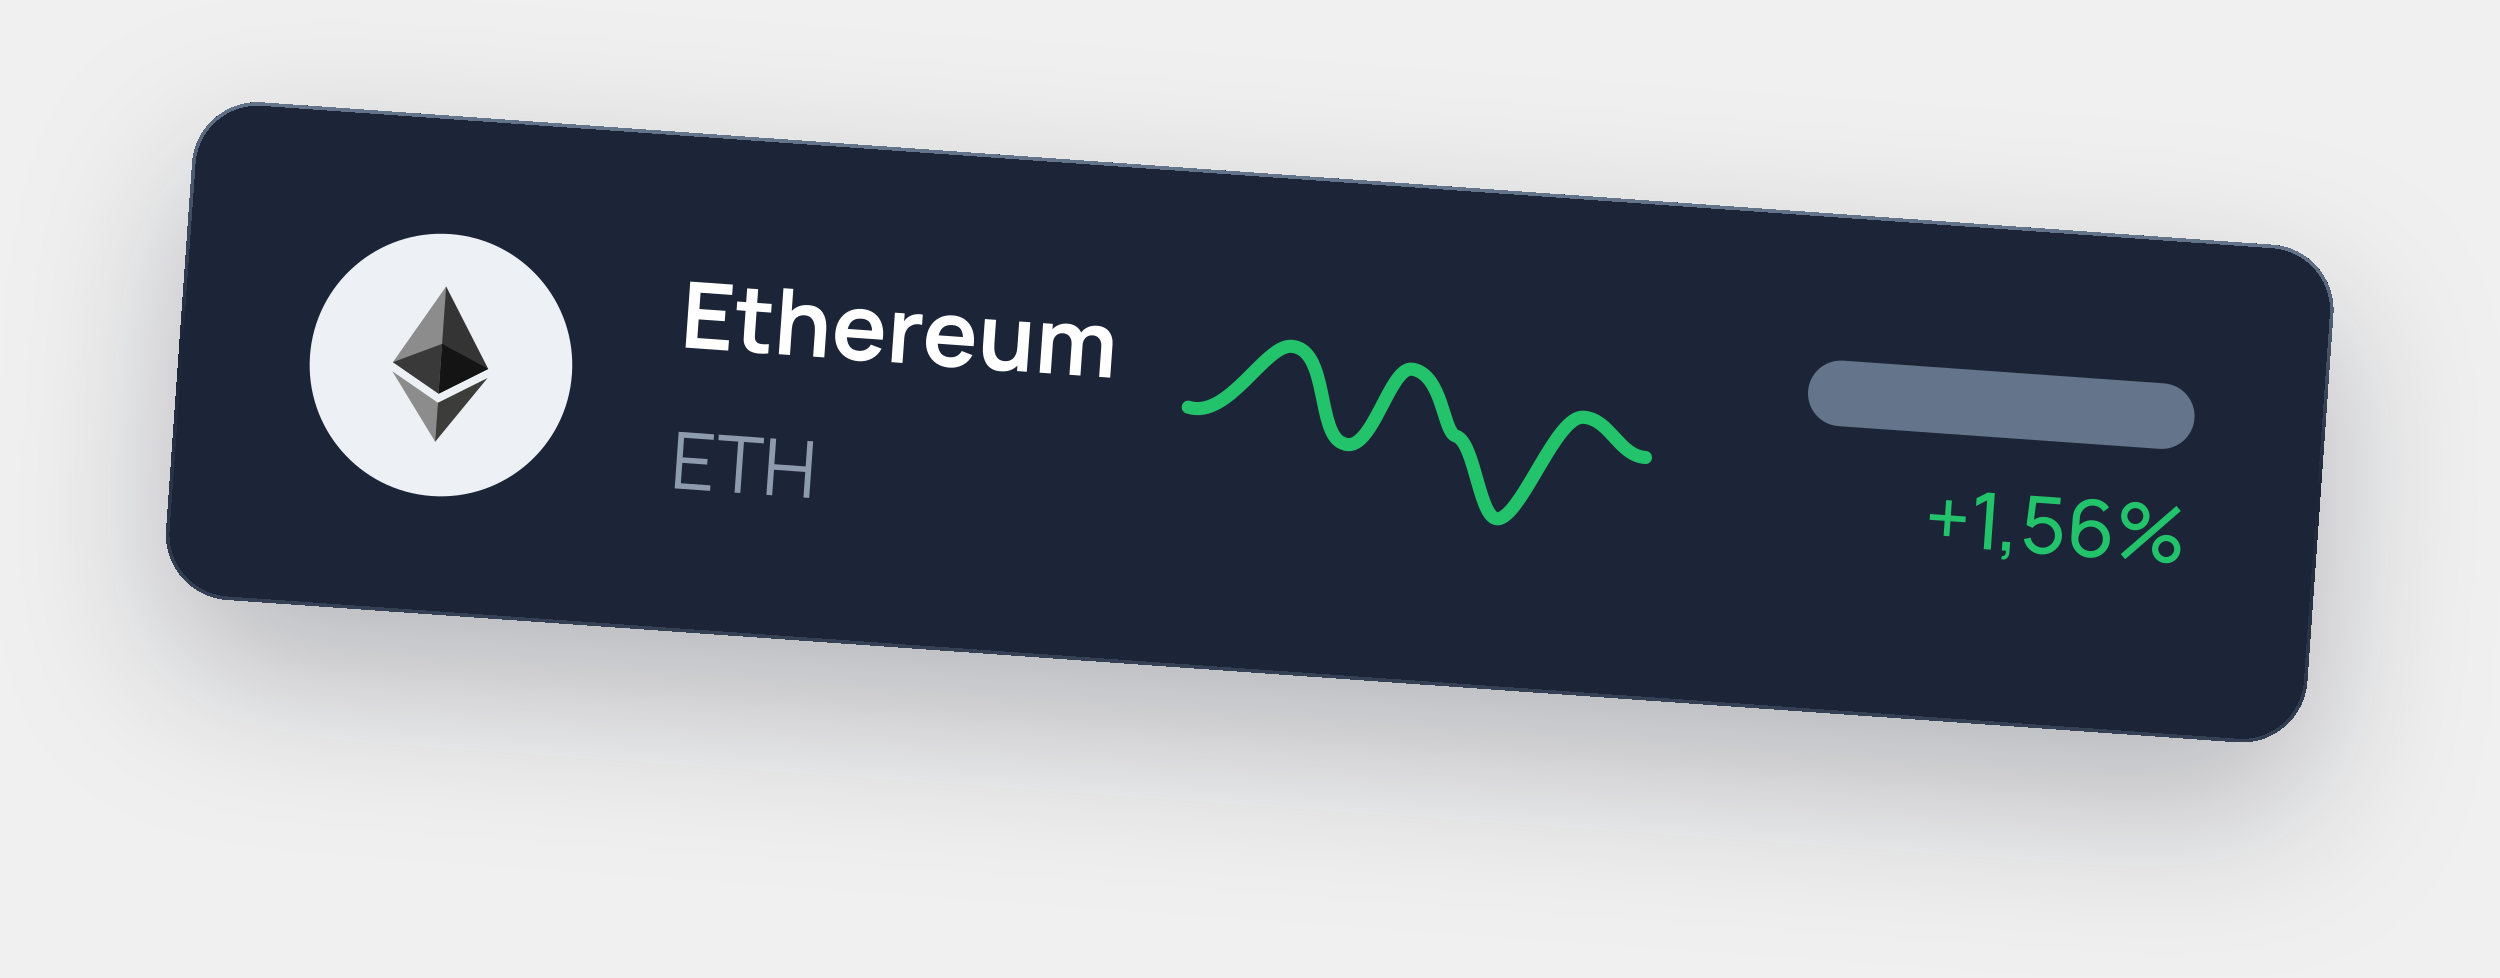
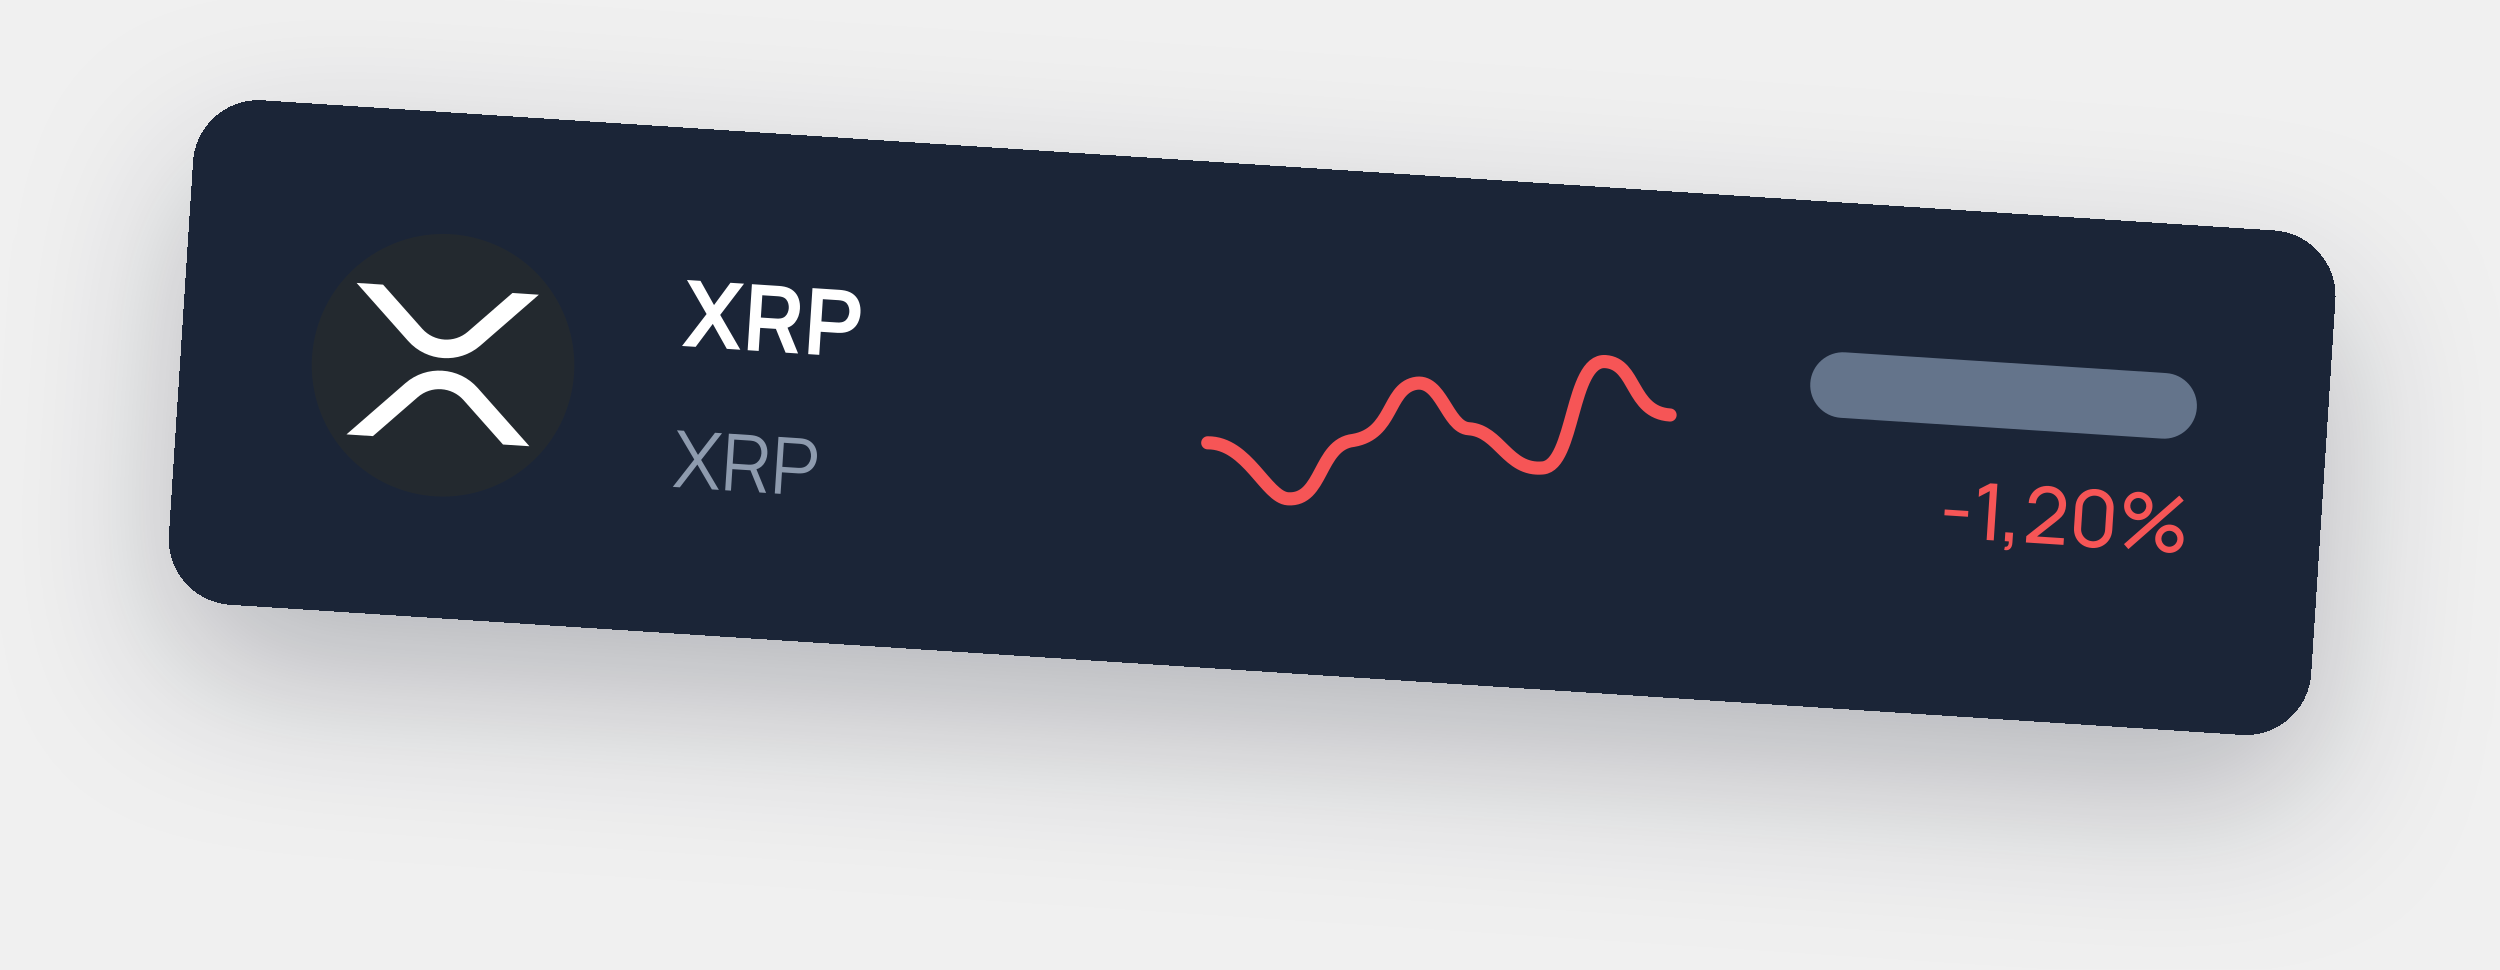
- <svg xmlns="http://www.w3.org/2000/svg" width="348" height="136" viewBox="0 0 348 136" fill="none">
-   <g filter="url(#filter0_d_5100_42202)">
-     <rect x="27.37" y="13.592" width="298.836" height="69.454" rx="9.139" transform="rotate(4.05 27.3701 13.5925)" fill="#1B2537" shape-rendering="crispEdges" />
-     <rect x="27.602" y="13.86" width="298.336" height="68.954" rx="8.889" transform="rotate(4.05 27.6018 13.8596)" stroke="url(#paint0_linear_5100_42202)" stroke-width="0.5" shape-rendering="crispEdges" />
-     <circle cx="61.381" cy="50.815" r="18.277" transform="rotate(4.05 61.3809 50.8147)" fill="#EDF0F4" />
-     <path d="M62.105 39.872L61.926 40.355L60.913 54.649L61.048 54.804L67.961 51.351L62.105 39.872Z" fill="#343434" />
-     <path d="M62.105 39.872L54.691 50.412L61.048 54.803L61.539 47.865L62.105 39.872Z" fill="#8C8C8C" />
-     <path d="M60.959 56.06L60.871 56.154L60.51 61.246L60.575 61.49L67.876 52.61L60.959 56.06Z" fill="#3C3C3B" />
-     <path d="M60.575 61.49L60.959 56.06L54.602 51.67L60.575 61.49Z" fill="#8C8C8C" />
-     <path d="M61.048 54.803L67.961 51.351L61.54 47.865L61.048 54.803Z" fill="#141414" />
-     <path d="M54.691 50.412L61.048 54.804L61.54 47.866L54.691 50.412Z" fill="#393939" />
-     <path d="M95.432 48.386L96.083 39.197L102.017 39.617L101.915 41.059L97.519 40.748L97.358 43.014L100.989 43.27L100.887 44.713L97.256 44.456L97.072 47.053L101.469 47.364L101.367 48.806L95.432 48.386ZM106.937 49.2C106.476 49.253 106.027 49.258 105.589 49.214C105.156 49.175 104.772 49.069 104.438 48.895C104.105 48.718 103.86 48.459 103.705 48.119C103.568 47.81 103.507 47.5 103.52 47.189C103.534 46.877 103.554 46.526 103.582 46.135L104.006 40.143L105.538 40.251L105.12 46.154C105.1 46.43 105.085 46.673 105.075 46.882C105.068 47.091 105.101 47.264 105.173 47.402C105.308 47.668 105.542 47.828 105.876 47.881C106.21 47.935 106.594 47.945 107.028 47.911L106.937 49.2ZM102.535 43.175L102.62 41.969L107.425 42.309L107.34 43.515L102.535 43.175ZM113.186 49.643L113.421 46.325C113.436 46.108 113.438 45.866 113.427 45.6C113.416 45.335 113.364 45.077 113.27 44.826C113.181 44.572 113.034 44.358 112.828 44.186C112.627 44.013 112.343 43.914 111.977 43.888C111.781 43.874 111.586 43.892 111.39 43.943C111.194 43.993 111.011 44.091 110.843 44.238C110.679 44.38 110.54 44.584 110.428 44.849C110.315 45.111 110.244 45.452 110.214 45.873L109.329 45.419C109.371 44.832 109.521 44.309 109.78 43.848C110.044 43.388 110.407 43.033 110.869 42.784C111.331 42.53 111.886 42.426 112.533 42.472C113.043 42.508 113.458 42.623 113.778 42.816C114.098 43.01 114.346 43.246 114.523 43.523C114.7 43.801 114.825 44.092 114.898 44.396C114.97 44.701 115.01 44.988 115.016 45.258C115.027 45.524 115.027 45.739 115.015 45.905L114.743 49.753L113.186 49.643ZM108.406 49.305L109.057 40.116L110.429 40.213L110.086 45.05L110.271 45.063L109.963 49.415L108.406 49.305ZM119.527 50.284C118.83 50.235 118.228 50.041 117.722 49.701C117.216 49.362 116.833 48.914 116.573 48.356C116.317 47.8 116.214 47.172 116.264 46.475C116.317 45.722 116.508 45.079 116.836 44.547C117.165 44.01 117.598 43.606 118.134 43.337C118.67 43.067 119.277 42.956 119.953 43.004C120.668 43.054 121.262 43.265 121.736 43.636C122.215 44.004 122.554 44.5 122.753 45.126C122.952 45.751 122.993 46.474 122.875 47.296L121.35 47.188L121.39 46.626C121.439 45.877 121.345 45.321 121.11 44.958C120.875 44.595 120.479 44.394 119.922 44.355C119.292 44.31 118.81 44.472 118.476 44.842C118.143 45.208 117.949 45.765 117.896 46.513C117.847 47.211 117.962 47.762 118.241 48.167C118.52 48.571 118.953 48.794 119.54 48.836C119.919 48.863 120.25 48.803 120.534 48.656C120.823 48.506 121.053 48.276 121.224 47.968L122.71 48.535C122.403 49.137 121.96 49.591 121.383 49.896C120.81 50.202 120.191 50.331 119.527 50.284ZM117.381 46.907L117.463 45.745L122.204 46.081L122.122 47.242L117.381 46.907ZM124.085 50.415L124.573 43.523L125.932 43.619L125.813 45.297L125.663 45.069C125.764 44.845 125.892 44.645 126.045 44.467C126.204 44.286 126.387 44.141 126.596 44.032C126.774 43.929 126.968 43.853 127.176 43.804C127.39 43.75 127.605 43.725 127.823 43.727C128.041 43.726 128.251 43.749 128.453 43.798L128.351 45.233C128.151 45.16 127.916 45.124 127.647 45.126C127.382 45.129 127.138 45.186 126.916 45.299C126.696 45.398 126.511 45.533 126.362 45.702C126.218 45.871 126.105 46.069 126.025 46.294C125.945 46.515 125.896 46.757 125.877 47.021L125.629 50.524L124.085 50.415ZM132.178 51.18C131.48 51.131 130.878 50.936 130.372 50.597C129.866 50.258 129.483 49.809 129.223 49.252C128.967 48.695 128.864 48.068 128.914 47.37C128.967 46.617 129.158 45.975 129.486 45.442C129.815 44.905 130.248 44.502 130.784 44.232C131.32 43.962 131.927 43.851 132.603 43.899C133.318 43.95 133.912 44.161 134.386 44.532C134.865 44.9 135.204 45.396 135.403 46.021C135.602 46.647 135.643 47.37 135.525 48.191L134 48.083L134.04 47.522C134.089 46.773 133.995 46.217 133.76 45.854C133.525 45.491 133.129 45.29 132.572 45.25C131.942 45.206 131.46 45.368 131.126 45.738C130.793 46.103 130.599 46.66 130.546 47.409C130.497 48.107 130.612 48.658 130.891 49.062C131.17 49.467 131.603 49.69 132.19 49.732C132.569 49.758 132.9 49.699 133.184 49.552C133.473 49.401 133.703 49.172 133.874 48.863L135.361 49.43C135.053 50.033 134.61 50.486 134.033 50.792C133.46 51.098 132.841 51.227 132.178 51.18ZM130.031 47.802L130.113 46.641L134.854 46.977L134.772 48.138L130.031 47.802ZM139.306 51.691C138.795 51.655 138.38 51.54 138.06 51.346C137.74 51.153 137.492 50.917 137.315 50.64C137.138 50.362 137.013 50.071 136.941 49.767C136.868 49.462 136.826 49.177 136.815 48.911C136.809 48.641 136.811 48.423 136.823 48.258L137.096 44.41L138.653 44.52L138.418 47.838C138.403 48.051 138.4 48.292 138.411 48.562C138.422 48.828 138.472 49.088 138.561 49.343C138.655 49.593 138.802 49.804 139.004 49.977C139.21 50.15 139.495 50.249 139.861 50.275C140.057 50.289 140.253 50.27 140.449 50.22C140.645 50.17 140.825 50.074 140.989 49.931C141.157 49.785 141.298 49.579 141.411 49.313C141.524 49.048 141.595 48.706 141.624 48.29L142.509 48.743C142.468 49.331 142.315 49.854 142.052 50.314C141.793 50.775 141.432 51.132 140.969 51.386C140.507 51.635 139.952 51.737 139.306 51.691ZM141.572 51.653L141.724 49.515L141.538 49.502L141.875 44.748L143.419 44.857L142.931 51.749L141.572 51.653ZM153 52.462L153.297 48.276C153.33 47.804 153.239 47.428 153.024 47.147C152.809 46.863 152.502 46.706 152.102 46.678C151.855 46.66 151.63 46.702 151.426 46.803C151.222 46.9 151.055 47.055 150.925 47.268C150.795 47.477 150.719 47.732 150.697 48.034L150.043 47.584C150.073 47.107 150.209 46.696 150.451 46.349C150.698 45.999 151.016 45.735 151.405 45.557C151.794 45.38 152.218 45.307 152.677 45.34C153.439 45.394 154.005 45.665 154.377 46.153C154.753 46.637 154.915 47.251 154.862 47.996L154.538 52.571L153 52.462ZM144.711 51.875L145.199 44.983L146.559 45.08L146.407 47.217L146.599 47.231L146.262 51.985L144.711 51.875ZM148.866 52.169L149.161 48.002C149.195 47.522 149.104 47.139 148.889 46.854C148.674 46.57 148.365 46.413 147.96 46.385C147.569 46.357 147.245 46.469 146.988 46.72C146.735 46.971 146.593 47.312 146.562 47.741L145.906 47.233C145.937 46.786 146.077 46.392 146.323 46.051C146.57 45.709 146.887 45.449 147.276 45.272C147.669 45.09 148.1 45.016 148.568 45.049C149.083 45.085 149.505 45.226 149.834 45.472C150.167 45.714 150.405 46.03 150.549 46.42C150.697 46.807 150.754 47.237 150.72 47.709L150.397 52.278L148.866 52.169Z" fill="white" />
-     <path d="M93.917 67.983L94.474 60.107L99.397 60.456L99.342 61.227L95.224 60.935L95.031 63.659L98.493 63.904L98.439 64.675L94.976 64.43L94.775 67.269L98.894 67.561L98.839 68.332L93.917 67.983ZM102.25 68.573L102.753 61.468L100.002 61.274L100.057 60.502L106.363 60.949L106.309 61.72L103.557 61.525L103.054 68.63L102.25 68.573ZM106.683 68.887L107.24 61.011L108.044 61.068L107.793 64.618L112.147 64.926L112.398 61.376L113.197 61.433L112.639 69.309L111.84 69.252L112.092 65.697L107.738 65.389L107.487 68.944L106.683 68.887Z" fill="#8E9BAE" />
-     <path d="M165.408 56.679C170.983 58.456 176.056 47.94 179.785 48.204C185.004 48.574 183.254 60.337 186.905 61.699C190.978 63.641 193.379 50.777 196.66 51.398C200.879 52.196 200.854 60.174 202.652 60.699C205.445 61.513 205.898 73.07 208.772 72.17C212.109 71.125 216.686 57.812 220.415 58.076C224.143 58.34 225.315 63.419 229.043 63.684" stroke="#22C36B" stroke-width="1.828" stroke-linecap="round" />
-     <rect x="252.009" y="49.879" width="53.919" height="9.139" rx="4.569" transform="rotate(4.05 252.009 49.8787)" fill="#64748B" />
-     <path d="M270.547 74.591L270.695 72.502L268.606 72.354L268.663 71.55L270.752 71.698L270.9 69.614L271.704 69.671L271.556 71.754L273.64 71.902L273.583 72.706L271.499 72.558L271.351 74.648L270.547 74.591ZM276.13 76.443L276.611 69.644L275.065 70.436L275.142 69.348L276.687 68.567L277.677 68.637L277.12 76.513L276.13 76.443ZM278.567 77.847L278.659 77.397C278.811 77.419 278.928 77.398 279.01 77.334C279.091 77.27 279.147 77.179 279.178 77.06C279.208 76.941 279.221 76.808 279.217 76.662L278.653 76.622L278.741 75.385L279.813 75.461L279.714 76.862C279.687 77.245 279.572 77.526 279.368 77.706C279.169 77.886 278.901 77.933 278.567 77.847ZM284.126 77.174C283.721 77.145 283.35 77.035 283.011 76.842C282.677 76.65 282.396 76.399 282.169 76.09C281.945 75.777 281.794 75.426 281.716 75.035L282.669 74.85C282.716 75.114 282.817 75.346 282.971 75.548C283.126 75.745 283.311 75.905 283.525 76.027C283.744 76.145 283.976 76.212 284.22 76.23C284.541 76.252 284.835 76.196 285.101 76.061C285.371 75.923 285.589 75.731 285.757 75.487C285.925 75.238 286.02 74.961 286.041 74.655C286.064 74.337 286.006 74.046 285.867 73.779C285.732 73.51 285.54 73.291 285.292 73.123C285.044 72.955 284.767 72.86 284.46 72.839C284.114 72.814 283.812 72.866 283.553 72.994C283.299 73.119 283.093 73.281 282.936 73.478L282.095 73.089L282.628 68.987L286.856 69.287L286.79 70.211L283.033 69.945L283.493 69.571L283.057 72.855L282.864 72.561C283.099 72.343 283.373 72.181 283.684 72.075C284 71.969 284.316 71.927 284.633 71.949C285.122 71.984 285.551 72.13 285.921 72.387C286.292 72.64 286.576 72.972 286.775 73.382C286.973 73.788 287.055 74.235 287.02 74.724C286.986 75.209 286.831 75.643 286.554 76.027C286.278 76.406 285.926 76.702 285.497 76.914C285.071 77.122 284.614 77.209 284.126 77.174ZM290.827 77.648C290.327 77.613 289.882 77.461 289.491 77.191C289.103 76.922 288.803 76.571 288.592 76.138C288.385 75.702 288.3 75.221 288.337 74.696L288.522 72.076C288.561 71.526 288.714 71.047 288.981 70.641C289.252 70.231 289.604 69.923 290.036 69.715C290.473 69.504 290.959 69.418 291.495 69.456C291.929 69.487 292.325 69.604 292.685 69.809C293.048 70.011 293.345 70.287 293.577 70.637L292.804 71.231C292.663 70.99 292.472 70.793 292.23 70.64C291.988 70.487 291.721 70.401 291.429 70.38C291.083 70.356 290.769 70.418 290.487 70.566C290.209 70.712 289.984 70.915 289.812 71.178C289.64 71.437 289.542 71.723 289.52 72.037L289.408 73.618L289.212 73.362C289.465 73.05 289.775 72.808 290.143 72.636C290.51 72.464 290.9 72.393 291.312 72.422C291.801 72.457 292.23 72.603 292.601 72.86C292.975 73.117 293.259 73.451 293.453 73.86C293.652 74.266 293.734 74.714 293.699 75.202C293.664 75.691 293.511 76.125 293.239 76.505C292.966 76.886 292.617 77.18 292.192 77.388C291.771 77.596 291.315 77.683 290.827 77.648ZM290.893 76.708C291.207 76.73 291.499 76.675 291.768 76.544C292.038 76.409 292.256 76.22 292.424 75.975C292.596 75.727 292.692 75.446 292.715 75.133C292.737 74.819 292.68 74.527 292.546 74.258C292.414 73.988 292.225 73.769 291.976 73.602C291.732 73.43 291.453 73.334 291.139 73.311C290.826 73.289 290.534 73.346 290.264 73.48C289.999 73.612 289.78 73.802 289.608 74.05C289.437 74.298 289.34 74.579 289.318 74.892C289.296 75.202 289.351 75.492 289.482 75.761C289.617 76.027 289.807 76.246 290.051 76.417C290.299 76.589 290.58 76.686 290.893 76.708ZM295.822 77.837L295.212 77.134L302.954 70.427L303.564 71.129L295.822 77.837ZM301.401 78.397C301.04 78.371 300.716 78.261 300.429 78.064C300.146 77.865 299.926 77.611 299.768 77.303C299.611 76.991 299.545 76.653 299.571 76.289C299.596 75.931 299.711 75.61 299.914 75.323C300.118 75.037 300.375 74.816 300.687 74.658C300.998 74.501 301.329 74.434 301.679 74.459C302.04 74.485 302.364 74.597 302.65 74.797C302.937 74.993 303.157 75.247 303.311 75.558C303.469 75.867 303.535 76.203 303.509 76.567C303.483 76.932 303.37 77.258 303.17 77.544C302.975 77.827 302.721 78.047 302.409 78.205C302.098 78.359 301.762 78.423 301.401 78.397ZM301.461 77.538C301.662 77.553 301.85 77.515 302.025 77.424C302.203 77.334 302.348 77.209 302.458 77.048C302.572 76.888 302.636 76.707 302.65 76.507C302.664 76.306 302.626 76.118 302.536 75.943C302.45 75.765 302.325 75.621 302.16 75.51C302 75.396 301.819 75.332 301.619 75.318C301.418 75.303 301.23 75.341 301.055 75.432C300.881 75.518 300.736 75.644 300.622 75.808C300.508 75.968 300.444 76.149 300.43 76.349C300.415 76.55 300.453 76.738 300.544 76.913C300.634 77.088 300.759 77.232 300.92 77.346C301.08 77.46 301.261 77.524 301.461 77.538ZM297.097 73.805C296.736 73.779 296.412 73.668 296.126 73.472C295.839 73.272 295.617 73.018 295.46 72.71C295.306 72.399 295.242 72.061 295.268 71.696C295.293 71.339 295.407 71.017 295.611 70.731C295.814 70.445 296.072 70.223 296.384 70.066C296.695 69.908 297.026 69.842 297.376 69.867C297.737 69.892 298.059 70.005 298.342 70.204C298.628 70.401 298.85 70.654 299.008 70.966C299.166 71.274 299.231 71.611 299.206 71.975C299.18 72.34 299.067 72.665 298.867 72.952C298.668 73.234 298.412 73.454 298.1 73.612C297.793 73.766 297.458 73.83 297.097 73.805ZM297.158 72.946C297.359 72.96 297.546 72.922 297.721 72.832C297.9 72.742 298.044 72.617 298.155 72.456C298.269 72.295 298.333 72.115 298.347 71.914C298.361 71.714 298.323 71.526 298.233 71.351C298.147 71.173 298.021 71.028 297.857 70.918C297.696 70.804 297.516 70.74 297.315 70.725C297.115 70.711 296.927 70.749 296.752 70.839C296.577 70.926 296.433 71.051 296.319 71.216C296.205 71.376 296.141 71.557 296.126 71.757C296.112 71.958 296.15 72.145 296.24 72.32C296.331 72.495 296.456 72.64 296.616 72.754C296.777 72.868 296.957 72.932 297.158 72.946Z" fill="#22C36B" />
+ <svg xmlns="http://www.w3.org/2000/svg" width="348" height="135" viewBox="0 0 348 135" fill="none">
+   <g filter="url(#filter0_d_12938_63602)">
+     <rect x="27.463" y="13.374" width="298.836" height="70.368" rx="9.139" transform="rotate(3.7013 27.4626 13.3745)" fill="#1B2537" shape-rendering="crispEdges" />
+     <path d="M79.078 56.402C76.01 66.015 65.727 71.322 56.111 68.253C46.5 65.185 41.193 54.903 44.262 45.29C47.329 35.675 57.612 30.369 67.225 33.437C76.84 36.505 82.146 46.788 79.078 56.402L79.078 56.402L79.078 56.402Z" fill="#23292F" />
+     <path d="M71.329 40.785L75.01 41.024L66.859 48.112C63.907 50.678 59.41 50.387 56.811 47.462L49.638 39.382L53.322 39.621L58.769 45.758C60.421 47.611 63.255 47.795 65.132 46.17L71.329 40.785Z" fill="white" />
+     <path d="M51.91 60.707L48.227 60.468L56.431 53.336C59.383 50.771 63.881 51.062 66.479 53.986L73.696 62.116L70.015 61.878L64.521 55.69C62.869 53.837 60.035 53.654 58.158 55.279L51.91 60.707Z" fill="white" />
+     <path d="M94.94 48.16L98.356 43.714L95.624 38.973L97.507 39.094L99.392 42.467L101.676 39.364L103.572 39.487L100.252 43.836L103.054 48.684L101.171 48.562L99.222 45.084L96.836 48.282L94.94 48.16ZM104.072 48.75L104.667 39.558L108.465 39.803C108.555 39.809 108.669 39.821 108.809 39.838C108.949 39.852 109.078 39.873 109.196 39.902C109.723 40.017 110.15 40.222 110.477 40.517C110.808 40.812 111.043 41.173 111.182 41.601C111.326 42.025 111.381 42.49 111.349 42.996C111.3 43.745 111.069 44.378 110.655 44.894C110.242 45.406 109.639 45.7 108.848 45.777L108.187 45.792L105.818 45.639L105.611 48.85L104.072 48.75ZM109.352 49.092L107.781 45.234L109.367 44.99L111.094 49.205L109.352 49.092ZM105.911 44.202L108.107 44.344C108.192 44.35 108.289 44.352 108.395 44.35C108.502 44.349 108.601 44.338 108.692 44.318C108.952 44.271 109.159 44.171 109.314 44.019C109.474 43.867 109.59 43.69 109.663 43.49C109.74 43.29 109.785 43.092 109.797 42.896C109.81 42.7 109.791 42.498 109.74 42.29C109.694 42.077 109.602 41.886 109.463 41.714C109.329 41.543 109.137 41.417 108.885 41.337C108.798 41.306 108.701 41.284 108.595 41.273C108.489 41.258 108.393 41.247 108.308 41.242L106.112 41.1L105.911 44.202ZM112.501 49.295L113.095 40.103L116.894 40.349C116.983 40.354 117.098 40.366 117.238 40.384C117.378 40.397 117.507 40.418 117.625 40.447C118.151 40.562 118.578 40.767 118.905 41.062C119.237 41.357 119.472 41.718 119.611 42.146C119.754 42.57 119.81 43.035 119.777 43.542C119.745 44.044 119.63 44.498 119.433 44.904C119.236 45.306 118.954 45.632 118.587 45.881C118.225 46.132 117.777 46.28 117.244 46.327C117.124 46.336 116.991 46.34 116.846 46.339C116.705 46.339 116.592 46.336 116.507 46.33L114.247 46.184L114.039 49.395L112.501 49.295ZM114.34 44.748L116.536 44.89C116.621 44.895 116.717 44.897 116.824 44.895C116.931 44.894 117.03 44.883 117.121 44.863C117.38 44.816 117.588 44.716 117.743 44.564C117.902 44.412 118.018 44.236 118.091 44.035C118.168 43.835 118.213 43.637 118.226 43.441C118.239 43.245 118.22 43.043 118.169 42.835C118.123 42.623 118.031 42.431 117.892 42.259C117.758 42.088 117.565 41.963 117.314 41.882C117.226 41.851 117.129 41.83 117.023 41.819C116.917 41.803 116.822 41.793 116.737 41.787L114.541 41.645L114.34 44.748Z" fill="white" />
+     <path d="M93.653 67.773L96.641 63.961L94.234 59.898L95.208 59.961L97.161 63.318L99.53 60.241L100.51 60.304L97.599 64.022L100.066 68.188L99.092 68.125L97.073 64.67L94.632 67.836L93.653 67.773ZM100.946 68.245L101.456 60.365L104.498 60.562C104.575 60.567 104.66 60.576 104.755 60.59C104.853 60.6 104.951 60.617 105.048 60.642C105.456 60.73 105.795 60.897 106.065 61.141C106.339 61.383 106.538 61.678 106.662 62.026C106.789 62.375 106.84 62.756 106.813 63.168C106.775 63.763 106.585 64.269 106.243 64.686C105.9 65.103 105.434 65.35 104.843 65.425L104.56 65.473L101.944 65.304L101.751 68.297L100.946 68.245ZM105.718 68.553L104.371 65.246L105.162 65.001L106.642 68.613L105.718 68.553ZM101.994 64.537L104.21 64.681C104.275 64.685 104.352 64.686 104.44 64.685C104.528 64.683 104.615 64.676 104.7 64.663C104.974 64.622 105.202 64.525 105.384 64.372C105.569 64.219 105.712 64.033 105.81 63.812C105.912 63.591 105.971 63.359 105.987 63.114C106.003 62.87 105.974 62.632 105.901 62.4C105.832 62.165 105.716 61.959 105.551 61.784C105.39 61.609 105.177 61.483 104.911 61.407C104.828 61.384 104.743 61.367 104.656 61.358C104.568 61.345 104.492 61.336 104.426 61.332L102.21 61.189L101.994 64.537ZM107.85 68.691L108.36 60.812L111.402 61.009C111.479 61.014 111.564 61.023 111.659 61.036C111.757 61.046 111.855 61.064 111.952 61.088C112.36 61.177 112.699 61.343 112.969 61.588C113.243 61.829 113.442 62.124 113.566 62.473C113.693 62.822 113.744 63.202 113.717 63.614C113.691 64.023 113.592 64.392 113.42 64.722C113.249 65.051 113.012 65.32 112.709 65.527C112.41 65.731 112.054 65.851 111.641 65.887C111.542 65.895 111.443 65.9 111.344 65.901C111.249 65.902 111.163 65.9 111.086 65.895L108.848 65.75L108.654 68.743L107.85 68.691ZM108.898 64.984L111.114 65.127C111.179 65.132 111.256 65.133 111.344 65.131C111.432 65.13 111.519 65.123 111.604 65.11C111.878 65.069 112.105 64.972 112.288 64.819C112.473 64.666 112.615 64.479 112.714 64.258C112.816 64.038 112.875 63.806 112.891 63.561C112.907 63.317 112.878 63.079 112.805 62.847C112.736 62.611 112.619 62.406 112.455 62.231C112.294 62.055 112.081 61.93 111.814 61.854C111.732 61.83 111.647 61.814 111.559 61.805C111.472 61.792 111.396 61.783 111.33 61.779L109.114 61.635L108.898 64.984Z" fill="#8E9BAE" />
+     <path d="M168.118 61.64C173.643 61.605 176.219 69.225 179.273 69.433C184.161 69.767 183.515 61.853 188.391 61.303C193.891 60.362 193.14 54.282 196.879 53.403C200.618 52.524 201.395 59.483 204.45 59.681C208.728 59.958 209.82 65.601 214.76 65.137C219.152 64.724 218.653 50.013 223.465 50.331C227.808 50.618 226.974 57.411 232.474 57.767" stroke="#F65556" stroke-width="1.828" stroke-linecap="round" />
+     <rect x="252.288" y="48.749" width="53.919" height="9.139" rx="4.569" transform="rotate(3.7013 252.288 48.749)" fill="#64748B" />
+     <path d="M270.657 71.723L270.709 70.918L273.992 71.131L273.94 71.935L270.657 71.723ZM276.538 75.164L276.978 68.362L275.437 69.164L275.508 68.075L277.048 67.284L278.038 67.348L277.529 75.228L276.538 75.164ZM278.984 76.553L279.073 76.103C279.226 76.123 279.343 76.102 279.424 76.037C279.505 75.973 279.56 75.881 279.59 75.762C279.62 75.643 279.632 75.51 279.627 75.364L279.063 75.327L279.143 74.091L280.216 74.16L280.125 75.561C280.1 75.944 279.987 76.226 279.784 76.407C279.586 76.588 279.319 76.637 278.984 76.553ZM282 75.512L282.062 74.636L285.762 71.716C286.071 71.473 286.282 71.237 286.396 71.01C286.513 70.779 286.58 70.54 286.596 70.292C286.615 69.989 286.564 69.711 286.441 69.458C286.318 69.205 286.141 68.999 285.909 68.841C285.682 68.684 285.416 68.595 285.113 68.575C284.8 68.555 284.516 68.612 284.262 68.746C284.008 68.876 283.802 69.058 283.644 69.293C283.489 69.529 283.405 69.791 283.39 70.079L282.394 70.015C282.426 69.519 282.569 69.088 282.824 68.724C283.078 68.356 283.409 68.077 283.817 67.887C284.229 67.694 284.687 67.614 285.19 67.646C285.679 67.678 286.109 67.819 286.481 68.07C286.854 68.318 287.138 68.642 287.336 69.043C287.537 69.441 287.622 69.882 287.591 70.368C287.569 70.71 287.506 71.005 287.402 71.251C287.302 71.497 287.155 71.722 286.963 71.926C286.77 72.126 286.531 72.338 286.246 72.561L283.171 74.983L283.067 74.647L287.296 74.92L287.236 75.85L282 75.512ZM291.194 76.277C290.683 76.244 290.234 76.099 289.848 75.843C289.466 75.584 289.17 75.248 288.963 74.836C288.759 74.419 288.673 73.956 288.706 73.445L288.893 70.556C288.926 70.046 289.071 69.597 289.327 69.211C289.586 68.824 289.922 68.529 290.334 68.325C290.751 68.121 291.214 68.036 291.725 68.069C292.235 68.102 292.684 68.246 293.07 68.502C293.457 68.758 293.752 69.094 293.956 69.51C294.16 69.926 294.245 70.39 294.212 70.9L294.025 73.789C293.992 74.3 293.848 74.749 293.592 75.135C293.336 75.518 293 75.813 292.584 76.02C292.168 76.224 291.704 76.31 291.194 76.277ZM291.254 75.341C291.564 75.361 291.85 75.304 292.111 75.171C292.373 75.038 292.586 74.85 292.752 74.608C292.918 74.362 293.011 74.087 293.031 73.78L293.225 70.776C293.246 70.466 293.189 70.18 293.056 69.919C292.922 69.657 292.735 69.444 292.493 69.278C292.251 69.112 291.975 69.019 291.665 68.999C291.358 68.979 291.072 69.036 290.807 69.169C290.546 69.302 290.332 69.49 290.167 69.732C290.001 69.974 289.908 70.25 289.888 70.56L289.693 73.564C289.674 73.871 289.73 74.156 289.863 74.421C289.996 74.683 290.184 74.896 290.426 75.062C290.672 75.228 290.948 75.321 291.254 75.341ZM296.271 76.44L295.657 75.741L303.358 68.986L303.972 69.685L296.271 76.44ZM301.853 76.966C301.491 76.943 301.167 76.834 300.879 76.639C300.595 76.442 300.373 76.189 300.214 75.882C300.054 75.571 299.987 75.234 300.01 74.869C300.033 74.511 300.146 74.189 300.347 73.902C300.549 73.614 300.805 73.391 301.116 73.232C301.427 73.072 301.757 73.004 302.107 73.026C302.469 73.05 302.793 73.161 303.08 73.359C303.368 73.553 303.59 73.806 303.746 74.116C303.905 74.423 303.973 74.759 303.95 75.124C303.926 75.489 303.815 75.815 303.617 76.102C303.423 76.386 303.171 76.608 302.86 76.768C302.549 76.923 302.214 76.99 301.853 76.966ZM301.908 76.107C302.109 76.12 302.296 76.081 302.471 75.99C302.649 75.899 302.792 75.772 302.902 75.611C303.015 75.45 303.078 75.269 303.091 75.068C303.104 74.868 303.065 74.68 302.973 74.506C302.886 74.328 302.76 74.184 302.595 74.075C302.433 73.962 302.252 73.898 302.052 73.886C301.851 73.873 301.664 73.912 301.489 74.003C301.315 74.091 301.171 74.217 301.058 74.382C300.945 74.543 300.882 74.724 300.869 74.924C300.856 75.125 300.895 75.313 300.987 75.487C301.078 75.661 301.204 75.805 301.365 75.918C301.527 76.031 301.707 76.094 301.908 76.107ZM297.521 72.4C297.16 72.377 296.836 72.268 296.548 72.073C296.26 71.875 296.037 71.623 295.877 71.316C295.721 71.005 295.655 70.668 295.679 70.303C295.702 69.945 295.815 69.623 296.016 69.336C296.218 69.048 296.474 68.825 296.785 68.665C297.096 68.506 297.426 68.438 297.776 68.46C298.137 68.484 298.46 68.594 298.744 68.792C299.032 68.987 299.255 69.239 299.415 69.55C299.574 69.857 299.642 70.193 299.619 70.558C299.595 70.922 299.484 71.249 299.286 71.536C299.088 71.82 298.834 72.042 298.523 72.201C298.217 72.357 297.883 72.424 297.521 72.4ZM297.577 71.541C297.778 71.554 297.965 71.515 298.14 71.424C298.318 71.332 298.461 71.206 298.571 71.045C298.684 70.884 298.747 70.703 298.76 70.502C298.773 70.302 298.733 70.114 298.642 69.94C298.555 69.762 298.428 69.618 298.263 69.508C298.102 69.395 297.921 69.332 297.721 69.32C297.52 69.306 297.333 69.346 297.158 69.437C296.984 69.525 296.84 69.651 296.727 69.816C296.614 69.977 296.551 70.158 296.538 70.358C296.525 70.559 296.564 70.747 296.656 70.921C296.747 71.095 296.873 71.239 297.034 71.352C297.195 71.465 297.376 71.528 297.577 71.541Z" fill="#F65556" />
  </g>
  <defs>
-     <filter id="filter0_d_5100_42202" x="-0.382" y="-0.116" width="348.689" height="136.08" filterUnits="userSpaceOnUse" color-interpolation-filters="sRGB">
+     <filter id="filter0_d_12938_63602" x="0.073" y="-0.334" width="348.449" height="135.206" filterUnits="userSpaceOnUse" color-interpolation-filters="sRGB">
      <feFlood flood-opacity="0" result="BackgroundImageFix" />
      <feColorMatrix in="SourceAlpha" type="matrix" values="0 0 0 0 0 0 0 0 0 0 0 0 0 0 0 0 0 0 127 0" result="hardAlpha" />
      <feOffset dy="9.139" />
      <feGaussianBlur stdDeviation="11.423" />
      <feComposite in2="hardAlpha" operator="out" />
      <feColorMatrix type="matrix" values="0 0 0 0 0.024 0 0 0 0 0.039 0 0 0 0 0.114 0 0 0 0.25 0" />
-       <feBlend mode="normal" in2="BackgroundImageFix" result="effect1_dropShadow_5100_42202" />
-       <feBlend mode="normal" in="SourceGraphic" in2="effect1_dropShadow_5100_42202" result="shape" />
+       <feBlend mode="normal" in2="BackgroundImageFix" result="effect1_dropShadow_12938_63602" />
+       <feBlend mode="normal" in="SourceGraphic" in2="effect1_dropShadow_12938_63602" result="shape" />
    </filter>
-     <linearGradient id="paint0_linear_5100_42202" x1="176.788" y1="13.592" x2="176.788" y2="83.047" gradientUnits="userSpaceOnUse">
-       <stop stop-color="#64748B" />
-       <stop offset="0.485" stop-color="#64748B" stop-opacity="0" />
-       <stop offset="1" stop-color="#64748B" stop-opacity="0.35" />
-     </linearGradient>
  </defs>
</svg>
